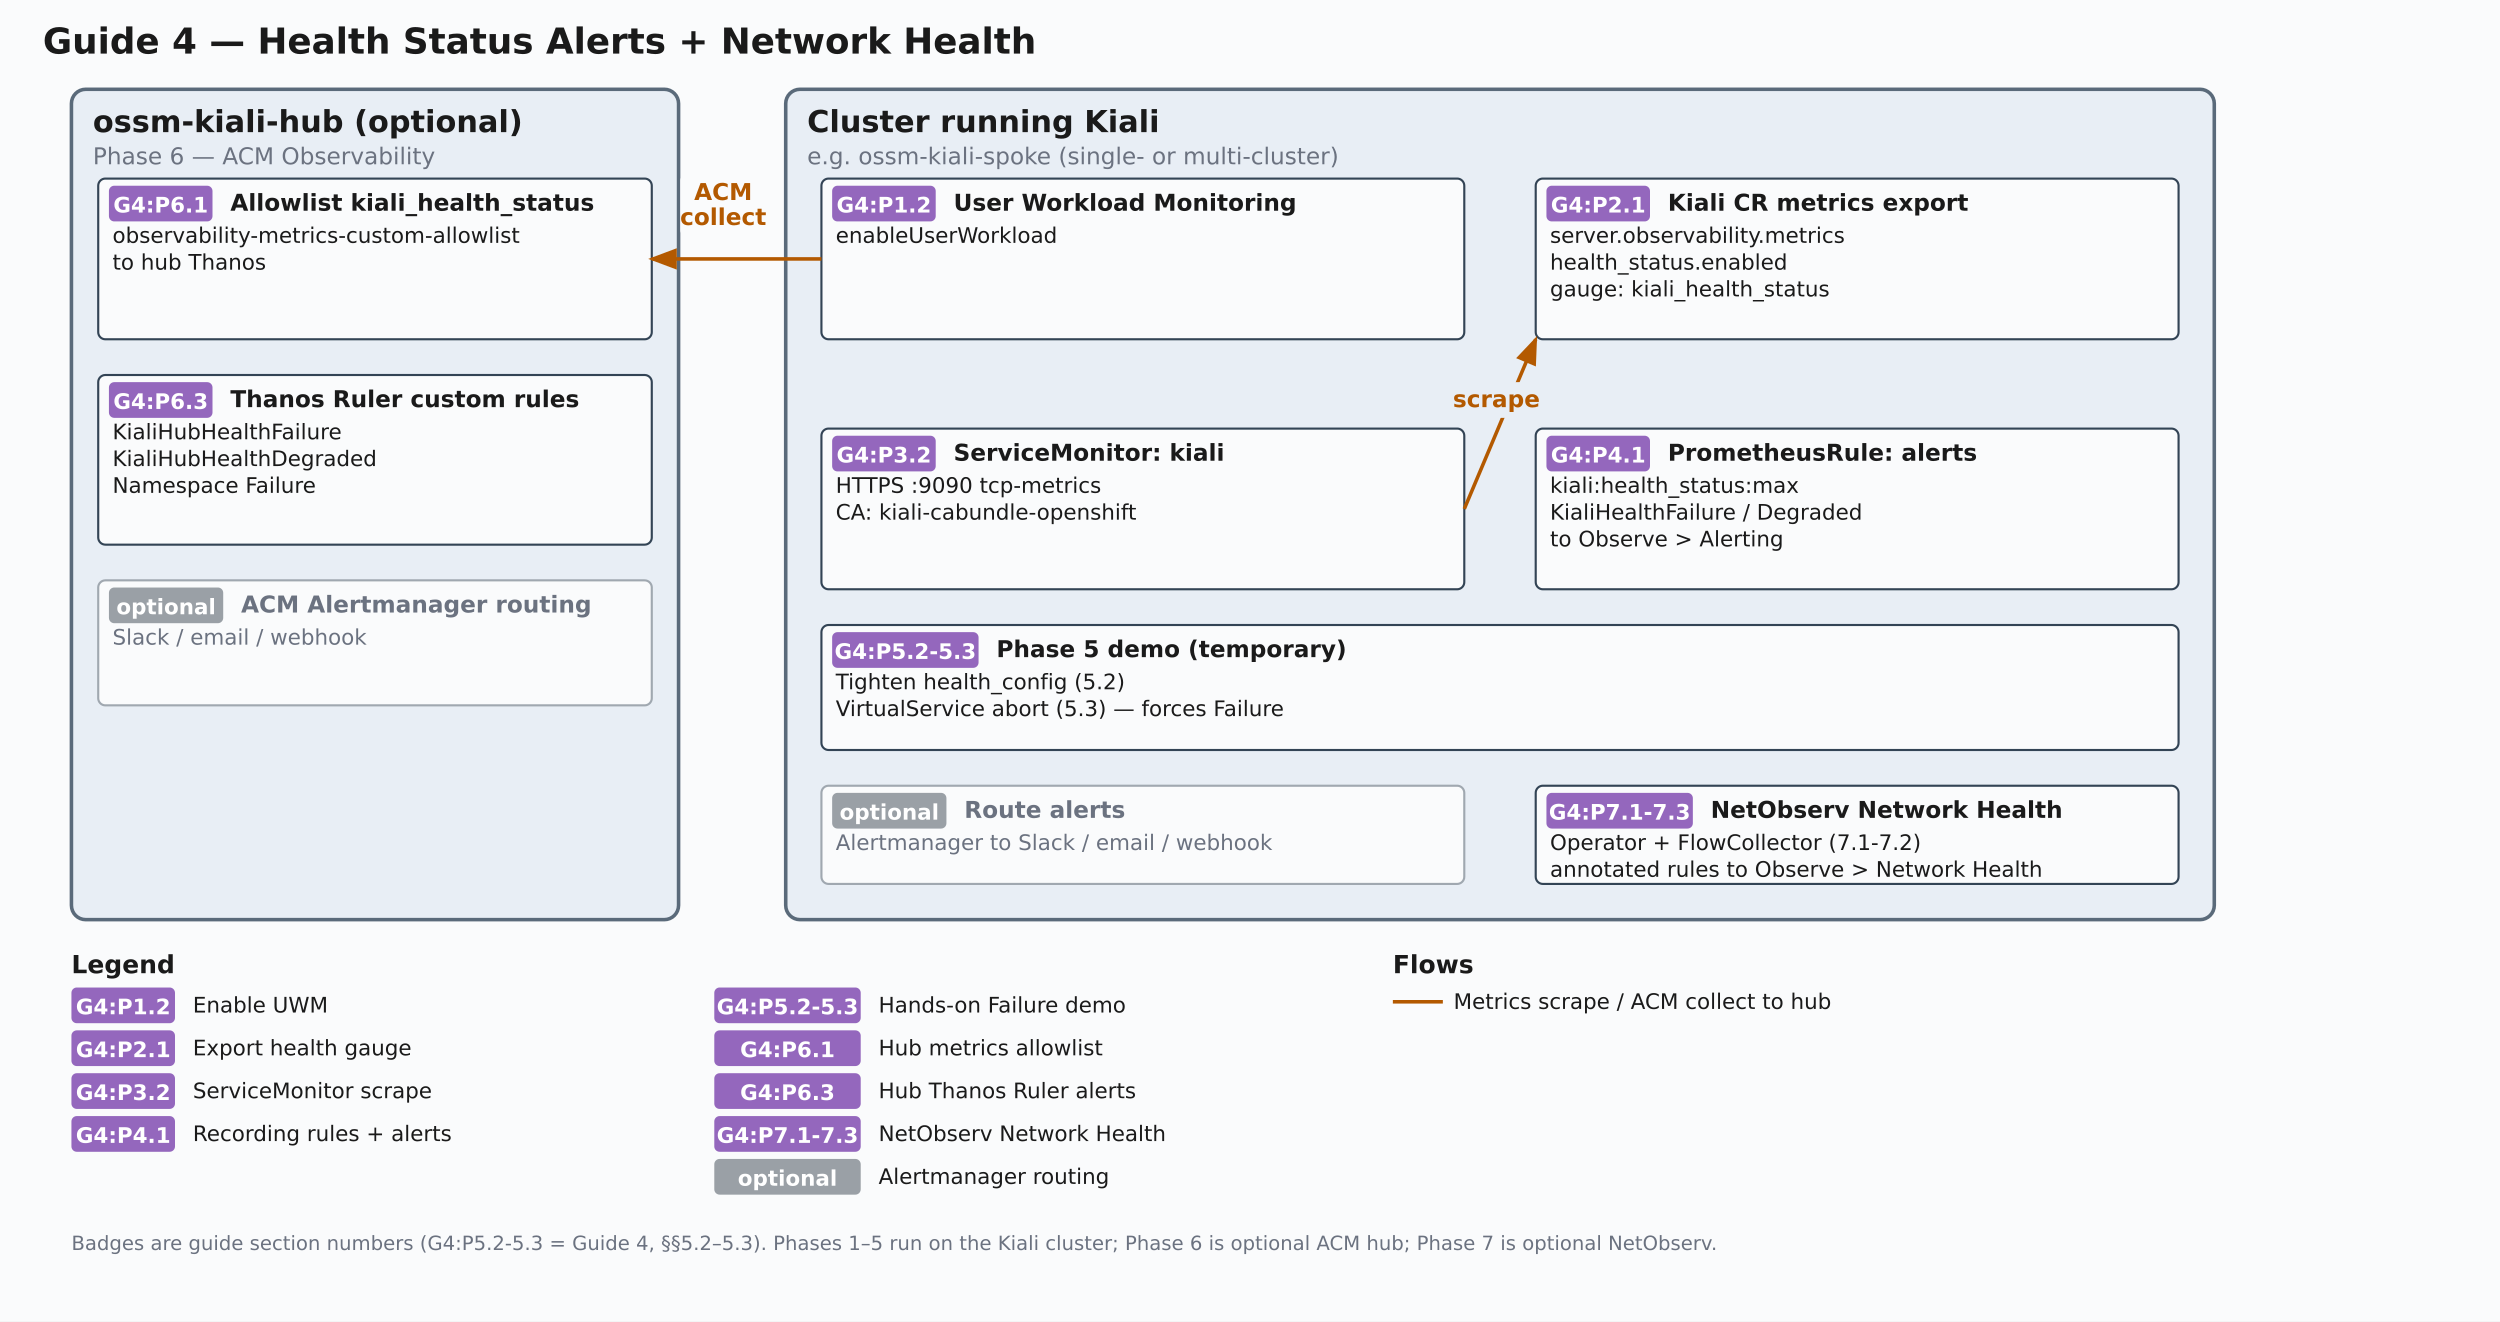
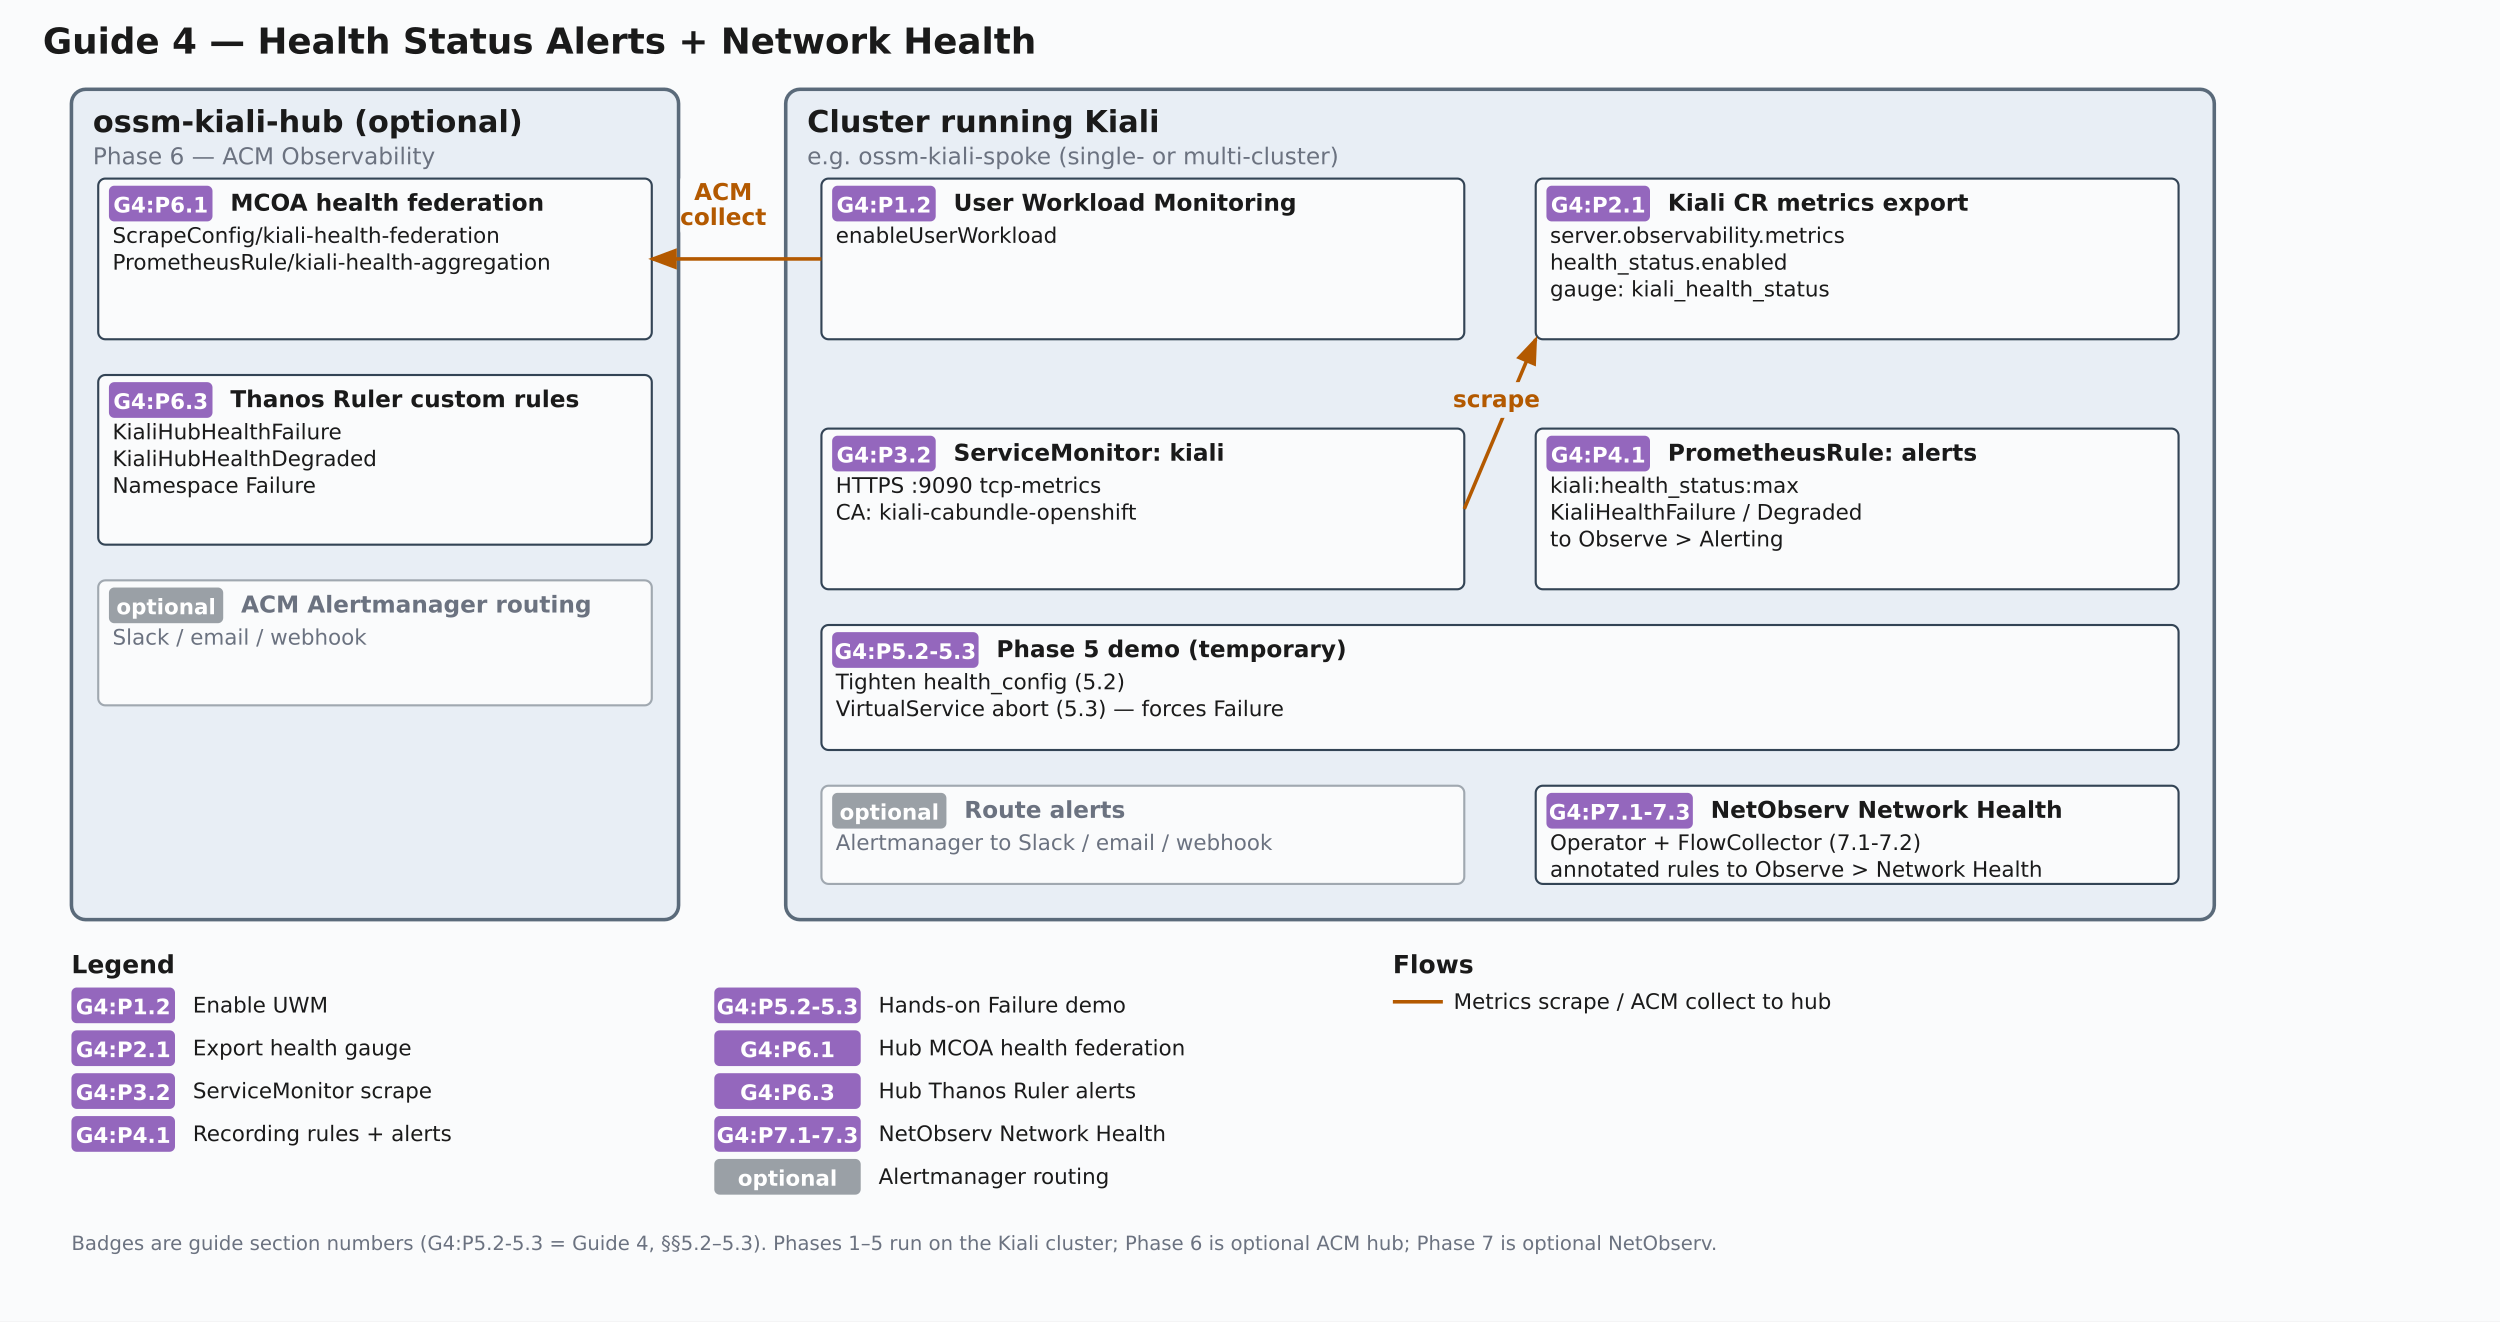
<svg xmlns="http://www.w3.org/2000/svg" width="1400" height="740" viewBox="0 0 1400 740">
  <rect width="100%" height="100%" fill="#fafbfc" />
  <text x="24" y="30" font-size="20" font-weight="bold" font-family="DejaVu Sans, Liberation Sans, Arial, sans-serif" fill="#1a1a1a">Guide 4 — Health Status Alerts + Network Health</text>
  <rect x="40" y="50" width="340" height="465" rx="8" fill="#e8eef5" stroke="#5a6a7a" stroke-width="2" opacity="1.0" />
  <text x="52" y="74" font-size="17" font-weight="bold" fill="#1a1a1a" text-anchor="start" font-family="DejaVu Sans, Liberation Sans, Arial, sans-serif">ossm-kiali-hub (optional)</text>
  <text x="52" y="92" font-size="13" font-weight="normal" fill="#6b7280" text-anchor="start" font-family="DejaVu Sans, Liberation Sans, Arial, sans-serif">Phase 6 — ACM Observability</text>
  <rect x="440" y="50" width="800" height="465" rx="8" fill="#e8eef5" stroke="#5a6a7a" stroke-width="2" opacity="1.0" />
  <text x="452" y="74" font-size="17" font-weight="bold" fill="#1a1a1a" text-anchor="start" font-family="DejaVu Sans, Liberation Sans, Arial, sans-serif">Cluster running Kiali</text>
  <text x="452" y="92" font-size="13" font-weight="normal" fill="#6b7280" text-anchor="start" font-family="DejaVu Sans, Liberation Sans, Arial, sans-serif">e.g. ossm-kiali-spoke (single- or multi-cluster)</text>
  <rect x="55" y="100" width="310" height="90" rx="4" fill="#fafbfc" stroke="#334455" stroke-width="1.2" opacity="1.0" />
  <rect x="61" y="104" width="58.0" height="20" rx="3" fill="#9467bd" stroke="#9467bd" stroke-width="0" opacity="1.0" />
  <text x="90.0" y="119" font-size="12" font-weight="bold" fill="#ffffff" text-anchor="middle" font-family="DejaVu Sans, Liberation Sans, Arial, sans-serif">G4:P6.1</text>
-   <text x="129.0" y="118" font-size="13" font-weight="bold" fill="#1a1a1a" text-anchor="start" font-family="DejaVu Sans, Liberation Sans, Arial, sans-serif">Allowlist kiali_health_status</text>
-   <text x="63" y="136" font-size="12" font-weight="normal" fill="#1a1a1a" text-anchor="start" font-family="DejaVu Sans, Liberation Sans, Arial, sans-serif">observability-metrics-custom-allowlist</text>
-   <text x="63" y="151" font-size="12" font-weight="normal" fill="#1a1a1a" text-anchor="start" font-family="DejaVu Sans, Liberation Sans, Arial, sans-serif">to hub Thanos</text>
+   <text x="129.0" y="118" font-size="13" font-weight="bold" fill="#1a1a1a" text-anchor="start" font-family="DejaVu Sans, Liberation Sans, Arial, sans-serif">MCOA health federation</text>
+   <text x="63" y="136" font-size="12" font-weight="normal" fill="#1a1a1a" text-anchor="start" font-family="DejaVu Sans, Liberation Sans, Arial, sans-serif">ScrapeConfig/kiali-health-federation</text>
+   <text x="63" y="151" font-size="12" font-weight="normal" fill="#1a1a1a" text-anchor="start" font-family="DejaVu Sans, Liberation Sans, Arial, sans-serif">PrometheusRule/kiali-health-aggregation</text>
  <rect x="55" y="210" width="310" height="95" rx="4" fill="#fafbfc" stroke="#334455" stroke-width="1.2" opacity="1.0" />
  <rect x="61" y="214" width="58.0" height="20" rx="3" fill="#9467bd" stroke="#9467bd" stroke-width="0" opacity="1.0" />
  <text x="90.0" y="229" font-size="12" font-weight="bold" fill="#ffffff" text-anchor="middle" font-family="DejaVu Sans, Liberation Sans, Arial, sans-serif">G4:P6.3</text>
  <text x="129.0" y="228" font-size="13" font-weight="bold" fill="#1a1a1a" text-anchor="start" font-family="DejaVu Sans, Liberation Sans, Arial, sans-serif">Thanos Ruler custom rules</text>
  <text x="63" y="246" font-size="12" font-weight="normal" fill="#1a1a1a" text-anchor="start" font-family="DejaVu Sans, Liberation Sans, Arial, sans-serif">KialiHubHealthFailure</text>
  <text x="63" y="261" font-size="12" font-weight="normal" fill="#1a1a1a" text-anchor="start" font-family="DejaVu Sans, Liberation Sans, Arial, sans-serif">KialiHubHealthDegraded</text>
  <text x="63" y="276" font-size="12" font-weight="normal" fill="#1a1a1a" text-anchor="start" font-family="DejaVu Sans, Liberation Sans, Arial, sans-serif">Namespace Failure</text>
  <rect x="55" y="325" width="310" height="70" rx="4" fill="#fafbfc" stroke="#a0a8b0" stroke-width="1.2" opacity="1.0" />
  <rect x="61" y="329" width="64.0" height="20" rx="3" fill="#9aa0a6" stroke="#9aa0a6" stroke-width="0" opacity="1.0" />
  <text x="93.0" y="344" font-size="12" font-weight="bold" fill="#ffffff" text-anchor="middle" font-family="DejaVu Sans, Liberation Sans, Arial, sans-serif">optional</text>
  <text x="135.0" y="343" font-size="13" font-weight="bold" fill="#6b7280" text-anchor="start" font-family="DejaVu Sans, Liberation Sans, Arial, sans-serif">ACM Alertmanager routing</text>
  <text x="63" y="361" font-size="12" font-weight="normal" fill="#6b7280" text-anchor="start" font-family="DejaVu Sans, Liberation Sans, Arial, sans-serif">Slack / email / webhook</text>
  <rect x="460" y="100" width="360" height="90" rx="4" fill="#fafbfc" stroke="#334455" stroke-width="1.2" opacity="1.0" />
  <rect x="466" y="104" width="58.0" height="20" rx="3" fill="#9467bd" stroke="#9467bd" stroke-width="0" opacity="1.0" />
  <text x="495.0" y="119" font-size="12" font-weight="bold" fill="#ffffff" text-anchor="middle" font-family="DejaVu Sans, Liberation Sans, Arial, sans-serif">G4:P1.2</text>
  <text x="534.0" y="118" font-size="13" font-weight="bold" fill="#1a1a1a" text-anchor="start" font-family="DejaVu Sans, Liberation Sans, Arial, sans-serif">User Workload Monitoring</text>
  <text x="468" y="136" font-size="12" font-weight="normal" fill="#1a1a1a" text-anchor="start" font-family="DejaVu Sans, Liberation Sans, Arial, sans-serif">enableUserWorkload</text>
  <rect x="860" y="100" width="360" height="90" rx="4" fill="#fafbfc" stroke="#334455" stroke-width="1.2" opacity="1.0" />
  <rect x="866" y="104" width="58.0" height="20" rx="3" fill="#9467bd" stroke="#9467bd" stroke-width="0" opacity="1.0" />
  <text x="895.0" y="119" font-size="12" font-weight="bold" fill="#ffffff" text-anchor="middle" font-family="DejaVu Sans, Liberation Sans, Arial, sans-serif">G4:P2.1</text>
  <text x="934.0" y="118" font-size="13" font-weight="bold" fill="#1a1a1a" text-anchor="start" font-family="DejaVu Sans, Liberation Sans, Arial, sans-serif">Kiali CR metrics export</text>
  <text x="868" y="136" font-size="12" font-weight="normal" fill="#1a1a1a" text-anchor="start" font-family="DejaVu Sans, Liberation Sans, Arial, sans-serif">server.observability.metrics</text>
  <text x="868" y="151" font-size="12" font-weight="normal" fill="#1a1a1a" text-anchor="start" font-family="DejaVu Sans, Liberation Sans, Arial, sans-serif">health_status.enabled</text>
  <text x="868" y="166" font-size="12" font-weight="normal" fill="#1a1a1a" text-anchor="start" font-family="DejaVu Sans, Liberation Sans, Arial, sans-serif">gauge: kiali_health_status</text>
  <rect x="460" y="240" width="360" height="90" rx="4" fill="#fafbfc" stroke="#334455" stroke-width="1.2" opacity="1.0" />
  <rect x="466" y="244" width="58.0" height="20" rx="3" fill="#9467bd" stroke="#9467bd" stroke-width="0" opacity="1.0" />
  <text x="495.0" y="259" font-size="12" font-weight="bold" fill="#ffffff" text-anchor="middle" font-family="DejaVu Sans, Liberation Sans, Arial, sans-serif">G4:P3.2</text>
  <text x="534.0" y="258" font-size="13" font-weight="bold" fill="#1a1a1a" text-anchor="start" font-family="DejaVu Sans, Liberation Sans, Arial, sans-serif">ServiceMonitor: kiali</text>
  <text x="468" y="276" font-size="12" font-weight="normal" fill="#1a1a1a" text-anchor="start" font-family="DejaVu Sans, Liberation Sans, Arial, sans-serif">HTTPS :9090 tcp-metrics</text>
  <text x="468" y="291" font-size="12" font-weight="normal" fill="#1a1a1a" text-anchor="start" font-family="DejaVu Sans, Liberation Sans, Arial, sans-serif">CA: kiali-cabundle-openshift</text>
  <rect x="860" y="240" width="360" height="90" rx="4" fill="#fafbfc" stroke="#334455" stroke-width="1.2" opacity="1.0" />
  <rect x="866" y="244" width="58.0" height="20" rx="3" fill="#9467bd" stroke="#9467bd" stroke-width="0" opacity="1.0" />
  <text x="895.0" y="259" font-size="12" font-weight="bold" fill="#ffffff" text-anchor="middle" font-family="DejaVu Sans, Liberation Sans, Arial, sans-serif">G4:P4.1</text>
  <text x="934.0" y="258" font-size="13" font-weight="bold" fill="#1a1a1a" text-anchor="start" font-family="DejaVu Sans, Liberation Sans, Arial, sans-serif">PrometheusRule: alerts</text>
  <text x="868" y="276" font-size="12" font-weight="normal" fill="#1a1a1a" text-anchor="start" font-family="DejaVu Sans, Liberation Sans, Arial, sans-serif">kiali:health_status:max</text>
  <text x="868" y="291" font-size="12" font-weight="normal" fill="#1a1a1a" text-anchor="start" font-family="DejaVu Sans, Liberation Sans, Arial, sans-serif">KialiHealthFailure / Degraded</text>
  <text x="868" y="306" font-size="12" font-weight="normal" fill="#1a1a1a" text-anchor="start" font-family="DejaVu Sans, Liberation Sans, Arial, sans-serif">to Observe &gt; Alerting</text>
  <rect x="460" y="350" width="760" height="70" rx="4" fill="#fafbfc" stroke="#334455" stroke-width="1.2" opacity="1.0" />
  <rect x="466" y="354" width="82.0" height="20" rx="3" fill="#9467bd" stroke="#9467bd" stroke-width="0" opacity="1.0" />
  <text x="507.0" y="369" font-size="12" font-weight="bold" fill="#ffffff" text-anchor="middle" font-family="DejaVu Sans, Liberation Sans, Arial, sans-serif">G4:P5.2-5.3</text>
  <text x="558.0" y="368" font-size="13" font-weight="bold" fill="#1a1a1a" text-anchor="start" font-family="DejaVu Sans, Liberation Sans, Arial, sans-serif">Phase 5 demo (temporary)</text>
  <text x="468" y="386" font-size="12" font-weight="normal" fill="#1a1a1a" text-anchor="start" font-family="DejaVu Sans, Liberation Sans, Arial, sans-serif">Tighten health_config (5.2)</text>
  <text x="468" y="401" font-size="12" font-weight="normal" fill="#1a1a1a" text-anchor="start" font-family="DejaVu Sans, Liberation Sans, Arial, sans-serif">VirtualService abort (5.3) — forces Failure</text>
  <rect x="460" y="440" width="360" height="55" rx="4" fill="#fafbfc" stroke="#a0a8b0" stroke-width="1.2" opacity="1.0" />
  <rect x="466" y="444" width="64.0" height="20" rx="3" fill="#9aa0a6" stroke="#9aa0a6" stroke-width="0" opacity="1.0" />
  <text x="498.0" y="459" font-size="12" font-weight="bold" fill="#ffffff" text-anchor="middle" font-family="DejaVu Sans, Liberation Sans, Arial, sans-serif">optional</text>
  <text x="540.0" y="458" font-size="13" font-weight="bold" fill="#6b7280" text-anchor="start" font-family="DejaVu Sans, Liberation Sans, Arial, sans-serif">Route alerts</text>
  <text x="468" y="476" font-size="12" font-weight="normal" fill="#6b7280" text-anchor="start" font-family="DejaVu Sans, Liberation Sans, Arial, sans-serif">Alertmanager to Slack / email / webhook</text>
  <rect x="860" y="440" width="360" height="55" rx="4" fill="#fafbfc" stroke="#334455" stroke-width="1.2" opacity="1.0" />
  <rect x="866" y="444" width="82.0" height="20" rx="3" fill="#9467bd" stroke="#9467bd" stroke-width="0" opacity="1.0" />
  <text x="907.0" y="459" font-size="12" font-weight="bold" fill="#ffffff" text-anchor="middle" font-family="DejaVu Sans, Liberation Sans, Arial, sans-serif">G4:P7.1-7.3</text>
  <text x="958.0" y="458" font-size="13" font-weight="bold" fill="#1a1a1a" text-anchor="start" font-family="DejaVu Sans, Liberation Sans, Arial, sans-serif">NetObserv Network Health</text>
  <text x="868" y="476" font-size="12" font-weight="normal" fill="#1a1a1a" text-anchor="start" font-family="DejaVu Sans, Liberation Sans, Arial, sans-serif">Operator + FlowCollector (7.1-7.2)</text>
  <text x="868" y="491" font-size="12" font-weight="normal" fill="#1a1a1a" text-anchor="start" font-family="DejaVu Sans, Liberation Sans, Arial, sans-serif">annotated rules to Observe &gt; Network Health</text>
  <defs>
    <marker id="arrow-end-1" markerWidth="8" markerHeight="8" refX="7" refY="3" orient="auto">
      <path d="M0,0 L8,3 L0,6 Z" fill="#b35900" />
    </marker>
  </defs>
  <line x1="820" y1="285" x2="860" y2="190" stroke="#b35900" stroke-width="2" marker-end="url(#arrow-end-1)" />
  <rect x="812.0" y="214" width="52" height="20" rx="3" fill="#e8eef5" stroke="#e8eef5" stroke-width="0" opacity="1.0" />
  <text x="838" y="228" font-size="13" font-weight="bold" fill="#b35900" text-anchor="middle" font-family="DejaVu Sans, Liberation Sans, Arial, sans-serif">scrape</text>
  <defs>
    <marker id="arrow-end-2" markerWidth="8" markerHeight="8" refX="7" refY="3" orient="auto">
      <path d="M0,0 L8,3 L0,6 Z" fill="#b35900" />
    </marker>
  </defs>
  <line x1="460" y1="145" x2="365" y2="145" stroke="#b35900" stroke-width="2" marker-end="url(#arrow-end-2)" />
  <rect x="381.0" y="98" width="48" height="34" rx="3" fill="#fafbfc" stroke="#fafbfc" stroke-width="0" opacity="1.0" />
  <text x="405" y="112" font-size="13" font-weight="bold" fill="#b35900" text-anchor="middle" font-family="DejaVu Sans, Liberation Sans, Arial, sans-serif">ACM</text>
  <text x="405" y="126" font-size="13" font-weight="bold" fill="#b35900" text-anchor="middle" font-family="DejaVu Sans, Liberation Sans, Arial, sans-serif">collect</text>
  <text x="40" y="545" font-size="14" font-weight="bold" fill="#1a1a1a" text-anchor="start" font-family="DejaVu Sans, Liberation Sans, Arial, sans-serif">Legend</text>
  <rect x="40" y="553" width="58.0" height="20" rx="3" fill="#9467bd" stroke="#9467bd" stroke-width="0" opacity="1.0" />
  <text x="69.0" y="568" font-size="12" font-weight="bold" fill="#ffffff" text-anchor="middle" font-family="DejaVu Sans, Liberation Sans, Arial, sans-serif">G4:P1.2</text>
  <text x="108.0" y="567" font-size="12" font-weight="normal" fill="#1a1a1a" text-anchor="start" font-family="DejaVu Sans, Liberation Sans, Arial, sans-serif">Enable UWM</text>
  <rect x="40" y="577" width="58.0" height="20" rx="3" fill="#9467bd" stroke="#9467bd" stroke-width="0" opacity="1.0" />
  <text x="69.0" y="592" font-size="12" font-weight="bold" fill="#ffffff" text-anchor="middle" font-family="DejaVu Sans, Liberation Sans, Arial, sans-serif">G4:P2.1</text>
  <text x="108.0" y="591" font-size="12" font-weight="normal" fill="#1a1a1a" text-anchor="start" font-family="DejaVu Sans, Liberation Sans, Arial, sans-serif">Export health gauge</text>
  <rect x="40" y="601" width="58.0" height="20" rx="3" fill="#9467bd" stroke="#9467bd" stroke-width="0" opacity="1.0" />
  <text x="69.0" y="616" font-size="12" font-weight="bold" fill="#ffffff" text-anchor="middle" font-family="DejaVu Sans, Liberation Sans, Arial, sans-serif">G4:P3.2</text>
  <text x="108.0" y="615" font-size="12" font-weight="normal" fill="#1a1a1a" text-anchor="start" font-family="DejaVu Sans, Liberation Sans, Arial, sans-serif">ServiceMonitor scrape</text>
  <rect x="40" y="625" width="58.0" height="20" rx="3" fill="#9467bd" stroke="#9467bd" stroke-width="0" opacity="1.0" />
  <text x="69.0" y="640" font-size="12" font-weight="bold" fill="#ffffff" text-anchor="middle" font-family="DejaVu Sans, Liberation Sans, Arial, sans-serif">G4:P4.1</text>
  <text x="108.0" y="639" font-size="12" font-weight="normal" fill="#1a1a1a" text-anchor="start" font-family="DejaVu Sans, Liberation Sans, Arial, sans-serif">Recording rules + alerts</text>
  <rect x="400" y="553" width="82.0" height="20" rx="3" fill="#9467bd" stroke="#9467bd" stroke-width="0" opacity="1.0" />
  <text x="441.0" y="568" font-size="12" font-weight="bold" fill="#ffffff" text-anchor="middle" font-family="DejaVu Sans, Liberation Sans, Arial, sans-serif">G4:P5.2-5.3</text>
  <text x="492.0" y="567" font-size="12" font-weight="normal" fill="#1a1a1a" text-anchor="start" font-family="DejaVu Sans, Liberation Sans, Arial, sans-serif">Hands-on Failure demo</text>
  <rect x="400" y="577" width="82.0" height="20" rx="3" fill="#9467bd" stroke="#9467bd" stroke-width="0" opacity="1.0" />
  <text x="441.0" y="592" font-size="12" font-weight="bold" fill="#ffffff" text-anchor="middle" font-family="DejaVu Sans, Liberation Sans, Arial, sans-serif">G4:P6.1</text>
-   <text x="492.0" y="591" font-size="12" font-weight="normal" fill="#1a1a1a" text-anchor="start" font-family="DejaVu Sans, Liberation Sans, Arial, sans-serif">Hub metrics allowlist</text>
+   <text x="492.0" y="591" font-size="12" font-weight="normal" fill="#1a1a1a" text-anchor="start" font-family="DejaVu Sans, Liberation Sans, Arial, sans-serif">Hub MCOA health federation</text>
  <rect x="400" y="601" width="82.0" height="20" rx="3" fill="#9467bd" stroke="#9467bd" stroke-width="0" opacity="1.0" />
  <text x="441.0" y="616" font-size="12" font-weight="bold" fill="#ffffff" text-anchor="middle" font-family="DejaVu Sans, Liberation Sans, Arial, sans-serif">G4:P6.3</text>
  <text x="492.0" y="615" font-size="12" font-weight="normal" fill="#1a1a1a" text-anchor="start" font-family="DejaVu Sans, Liberation Sans, Arial, sans-serif">Hub Thanos Ruler alerts</text>
  <rect x="400" y="625" width="82.0" height="20" rx="3" fill="#9467bd" stroke="#9467bd" stroke-width="0" opacity="1.0" />
  <text x="441.0" y="640" font-size="12" font-weight="bold" fill="#ffffff" text-anchor="middle" font-family="DejaVu Sans, Liberation Sans, Arial, sans-serif">G4:P7.1-7.3</text>
  <text x="492.0" y="639" font-size="12" font-weight="normal" fill="#1a1a1a" text-anchor="start" font-family="DejaVu Sans, Liberation Sans, Arial, sans-serif">NetObserv Network Health</text>
  <rect x="400" y="649" width="82.0" height="20" rx="3" fill="#9aa0a6" stroke="#9aa0a6" stroke-width="0" opacity="1.0" />
  <text x="441.0" y="664" font-size="12" font-weight="bold" fill="#ffffff" text-anchor="middle" font-family="DejaVu Sans, Liberation Sans, Arial, sans-serif">optional</text>
  <text x="492.0" y="663" font-size="12" font-weight="normal" fill="#1a1a1a" text-anchor="start" font-family="DejaVu Sans, Liberation Sans, Arial, sans-serif">Alertmanager routing</text>
  <text x="780" y="545" font-size="14" font-weight="bold" fill="#1a1a1a" text-anchor="start" font-family="DejaVu Sans, Liberation Sans, Arial, sans-serif">Flows</text>
  <line x1="780" y1="561" x2="808" y2="561" stroke="#b35900" stroke-width="2" />
  <text x="814" y="565" font-size="12" font-weight="normal" fill="#1a1a1a" text-anchor="start" font-family="DejaVu Sans, Liberation Sans, Arial, sans-serif">Metrics scrape / ACM collect to hub</text>
  <text x="40" y="700" font-size="11" font-weight="normal" fill="#6b7280" text-anchor="start" font-family="DejaVu Sans, Liberation Sans, Arial, sans-serif">Badges are guide section numbers (G4:P5.2-5.3 = Guide 4, §§5.2–5.3). Phases 1–5 run on the Kiali cluster; Phase 6 is optional ACM hub; Phase 7 is optional NetObserv.</text>
</svg>
